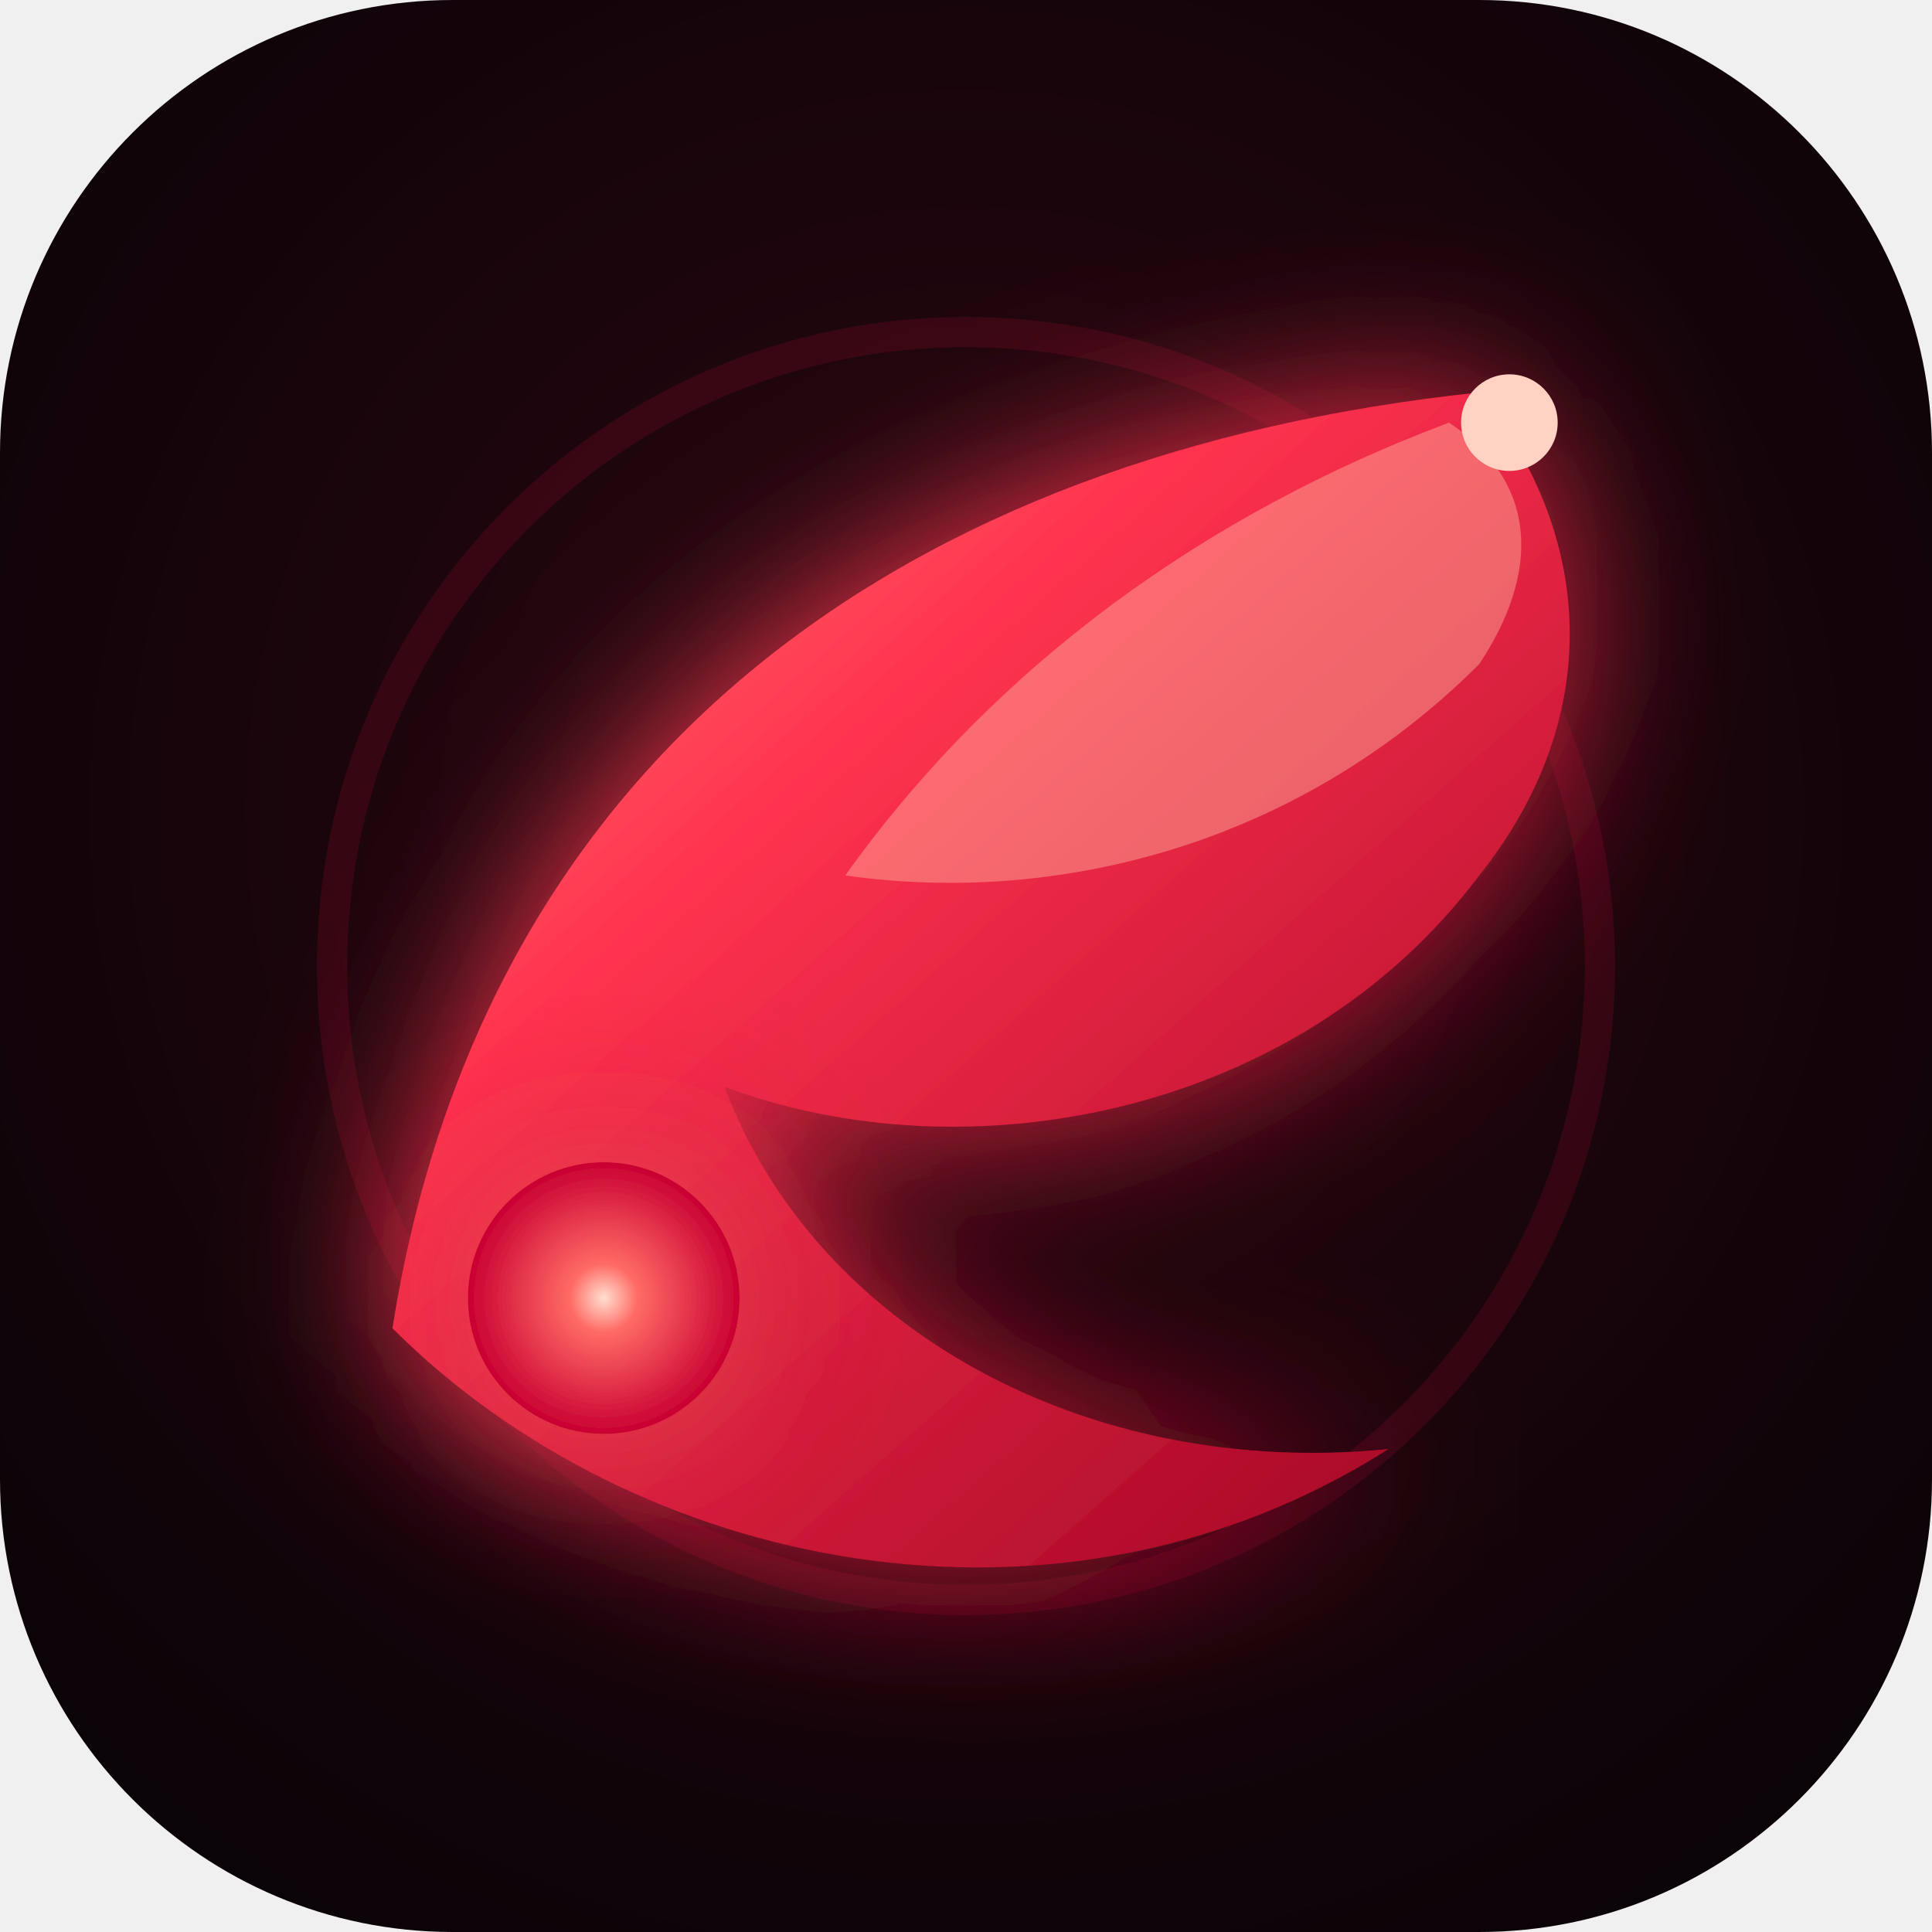
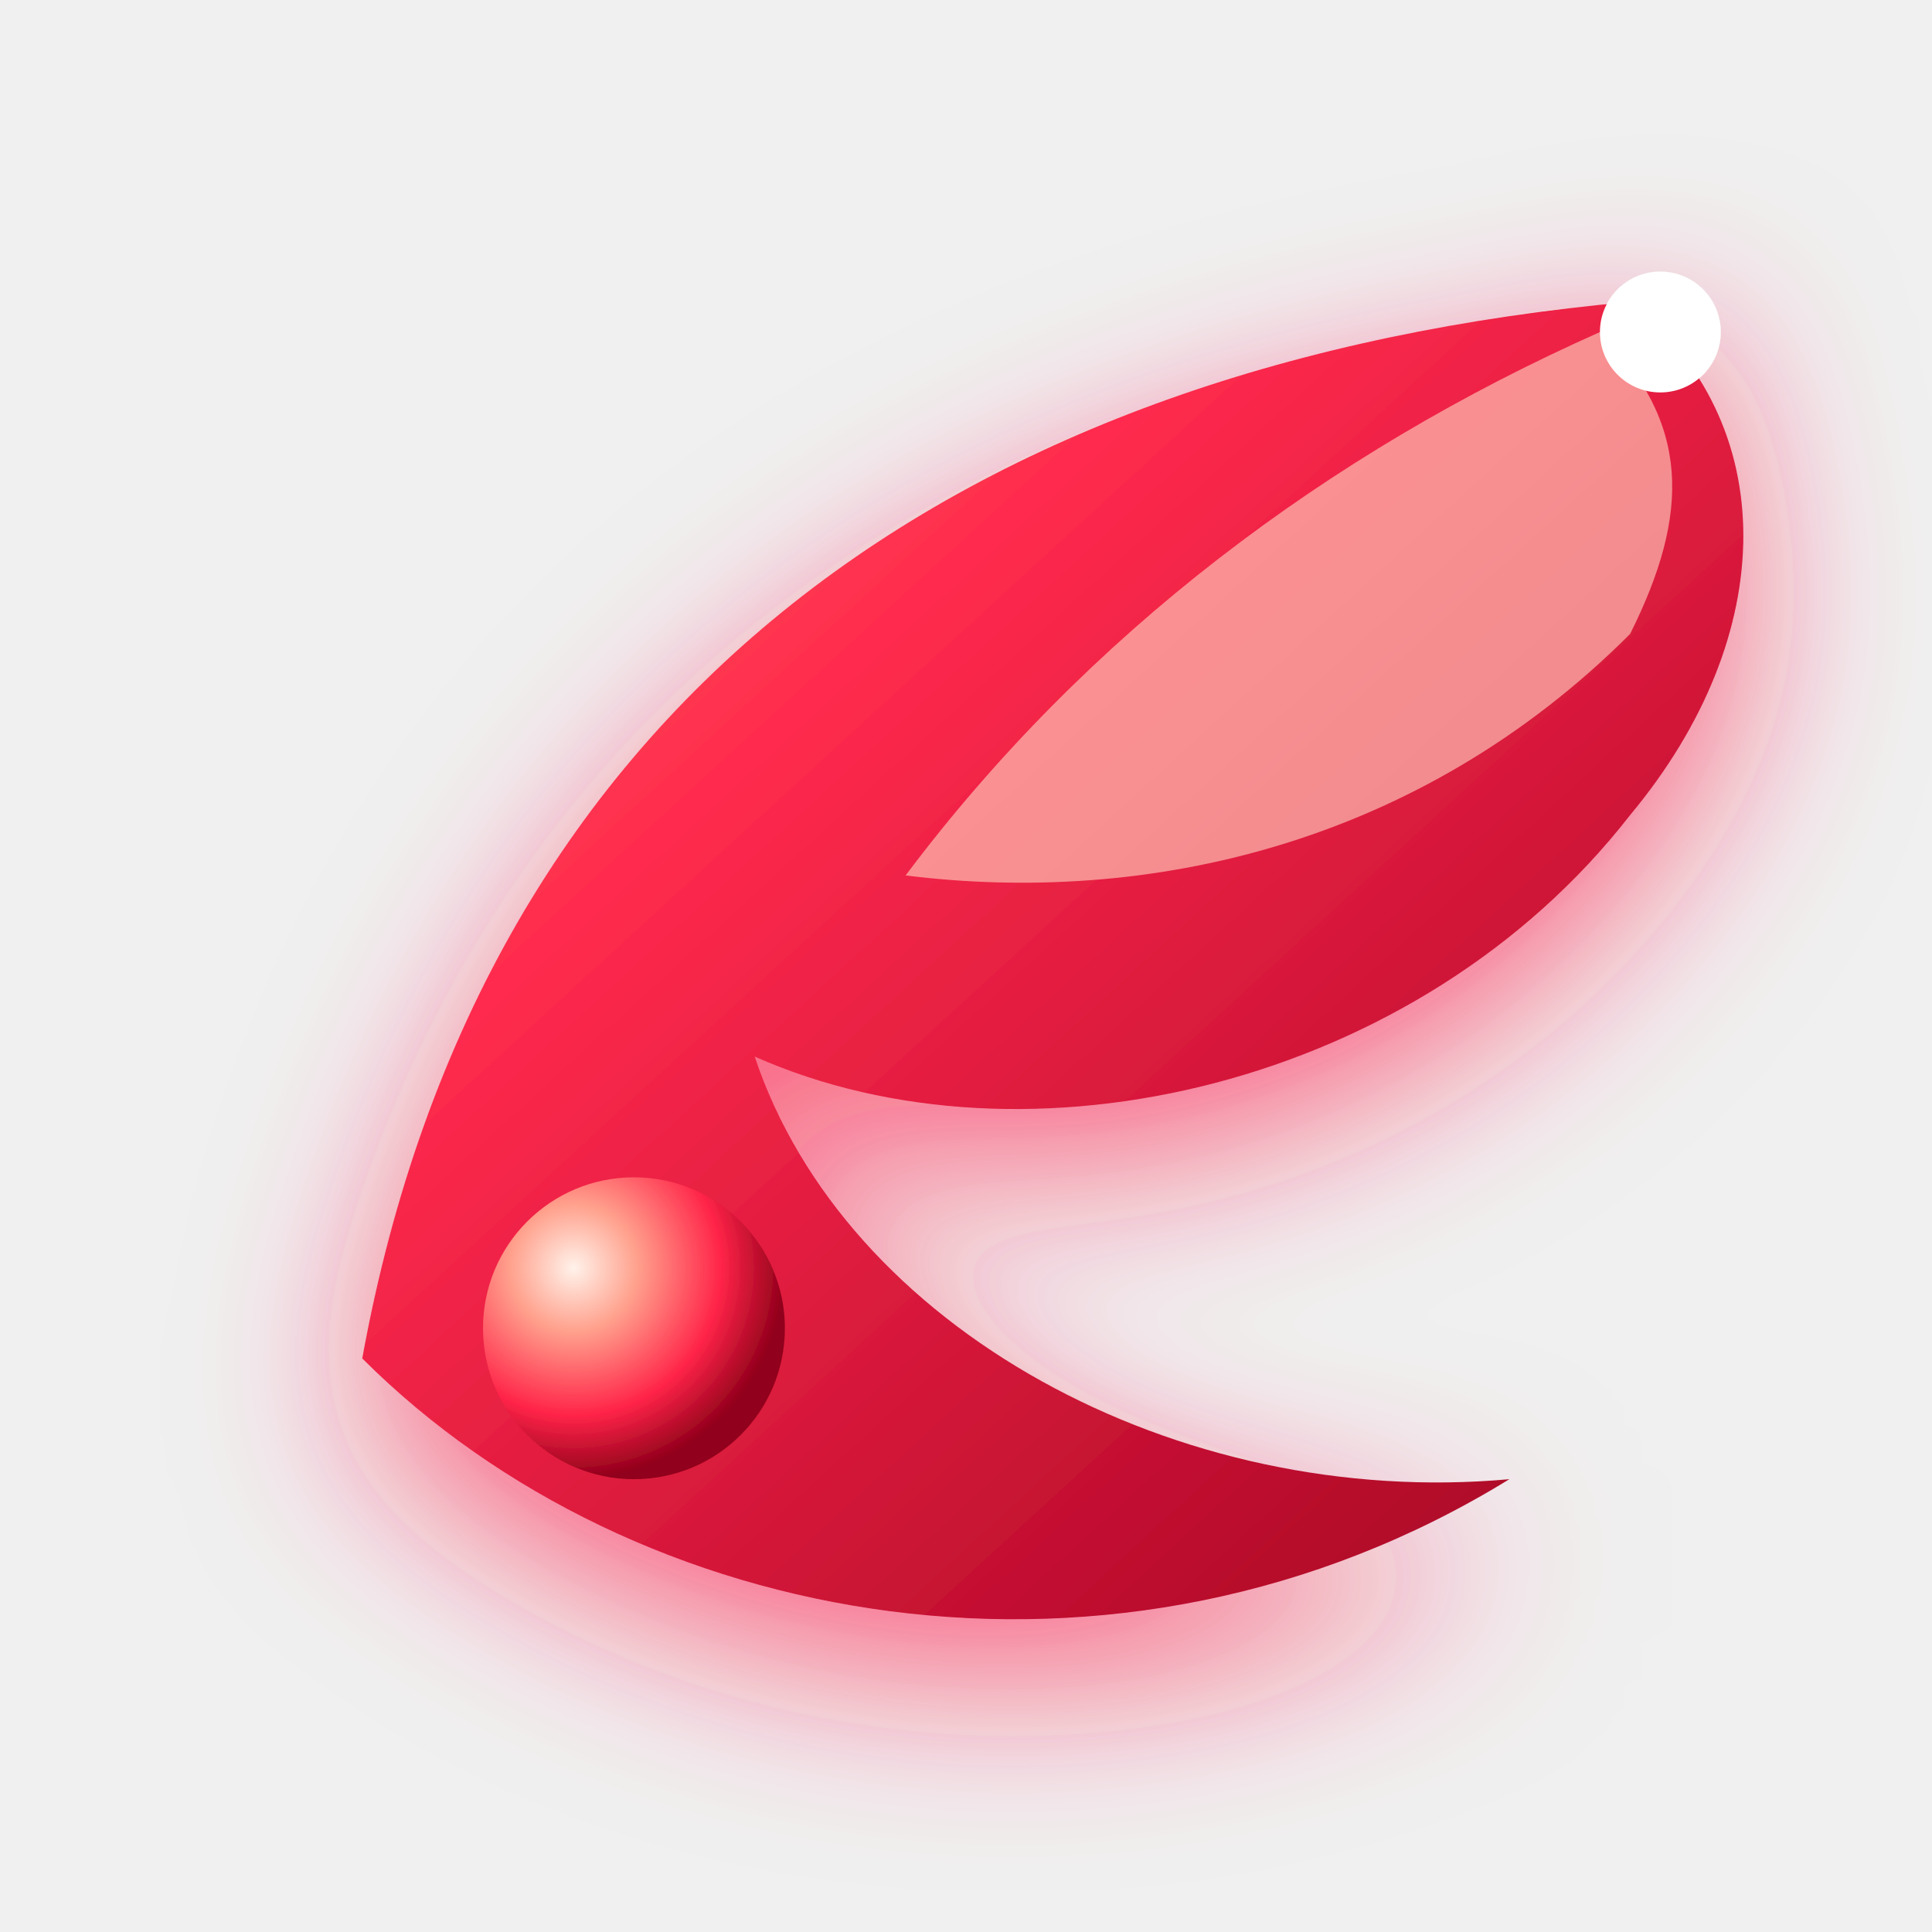
- <svg xmlns="http://www.w3.org/2000/svg" viewBox="0 0 64 64">
+ <svg xmlns="http://www.w3.org/2000/svg" viewBox="0 0 64 64" fill="none">
  <defs>
-     <radialGradient id="bg" cx="50%" cy="42%" r="72%">
-       <stop stop-color="#2B0710" />
-       <stop offset="1" stop-color="#070307" />
+     <linearGradient id="flame" x1="10" y1="8" x2="54" y2="56" gradientUnits="userSpaceOnUse">
+       <stop offset="0%" stop-color="#FF7B60" />
+       <stop offset="35%" stop-color="#FF2A4D" />
+       <stop offset="100%" stop-color="#9E0020" />
+     </linearGradient>
+     <radialGradient id="flameCore" cx="30%" cy="30%" r="70%">
+       <stop offset="0%" stop-color="#FFF2EA" />
+       <stop offset="30%" stop-color="#FFA18D" />
+       <stop offset="70%" stop-color="#FF2448" />
+       <stop offset="100%" stop-color="#91001B" />
    </radialGradient>
-     <linearGradient id="red" x1="13" y1="11" x2="51" y2="54" gradientUnits="userSpaceOnUse">
-       <stop stop-color="#FF8A72" />
-       <stop offset=".35" stop-color="#FF334F" />
-       <stop offset="1" stop-color="#97001F" />
-     </linearGradient>
-     <radialGradient id="core">
-       <stop stop-color="#FFDFCF" />
-       <stop offset=".25" stop-color="#FF6B65" />
-       <stop offset="1" stop-color="#C90032" />
-     </radialGradient>
-     <filter id="softGlow" x="-60%" y="-60%" width="220%" height="220%">
-       <feGaussianBlur stdDeviation="2.8" result="blur" />
-       <feMerge>
-         <feMergeNode in="blur" />
-         <feMergeNode in="SourceGraphic" />
-       </feMerge>
+     <filter id="crispGlow" x="-20%" y="-20%" width="140%" height="140%">
+       <feDropShadow dx="0" dy="2" stdDeviation="3" flood-color="#FF1E4B" flood-opacity="0.65" />
    </filter>
  </defs>
-   <rect width="64" height="64" rx="15" fill="url(#bg)" />
-   <circle cx="32" cy="32" r="21" fill="none" stroke="#FF1748" stroke-opacity=".12" />
-   <path d="M49 13C30 15 16 25 13 44c8 8 22 11 33 4-10 1-19-4-22-12 8 3 19 1 25-7 4-5 4-11 0-16Z" fill="url(#red)" filter="url(#softGlow)" />
-   <path d="M48 14c-8 3-15 8-20 15 7 1 15-1 21-7 2-3 2-6-1-8Z" fill="#FFB09A" fill-opacity=".46" />
-   <circle cx="20" cy="43" r="4.5" fill="url(#core)" filter="url(#softGlow)" />
-   <circle cx="50" cy="14" r="1.6" fill="#FFD2C4" />
+   <g filter="url(#crispGlow)">
+     <path d="M54 10C32 12 16 23 12 45c9 9 25 12 38 4-11 1-22-5-25-14 9 4 22 1 29-8 5-6 5-13 0-17Z" fill="url(#flame)" />
+     <path d="M53 11c-9 4-17 10-23 18 8 1 17-1 24-8 2-4 2-7-1-10Z" fill="#FFC9BA" fill-opacity="0.65" />
+     <circle cx="21" cy="44" r="5" fill="url(#flameCore)" />
+     <circle cx="55" cy="11" r="2" fill="#FFFFFF" />
+   </g>
</svg>
